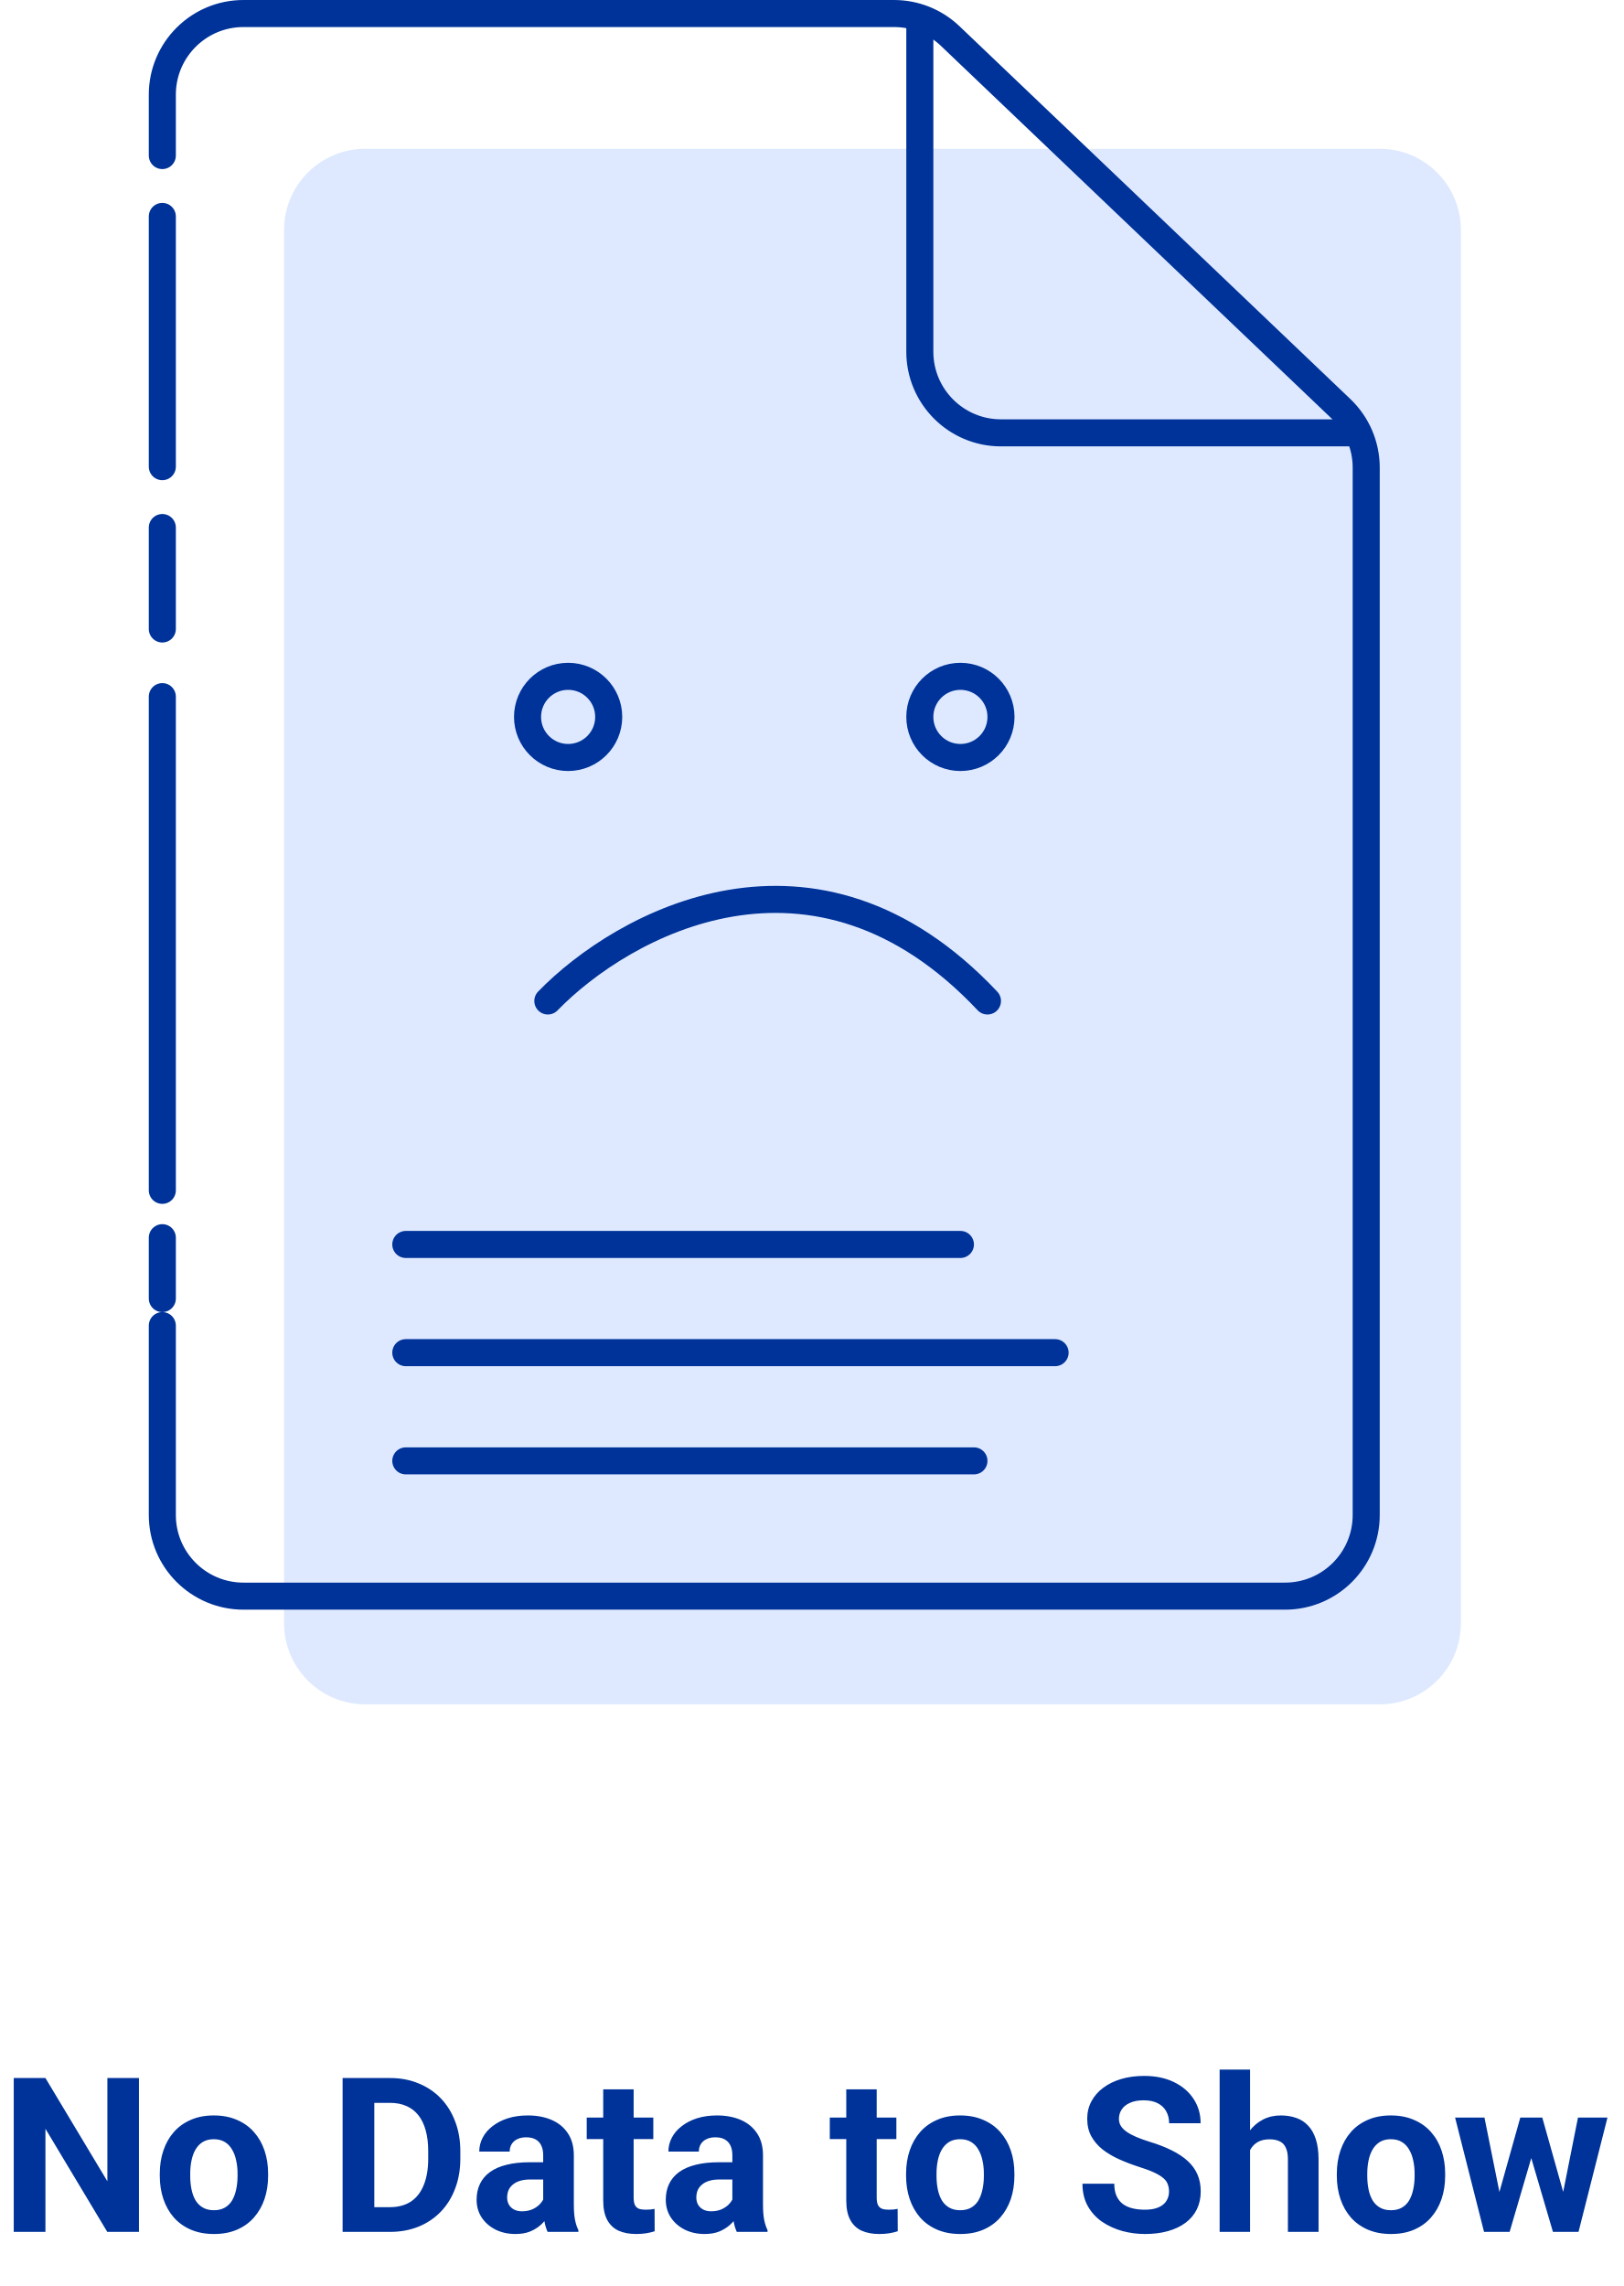
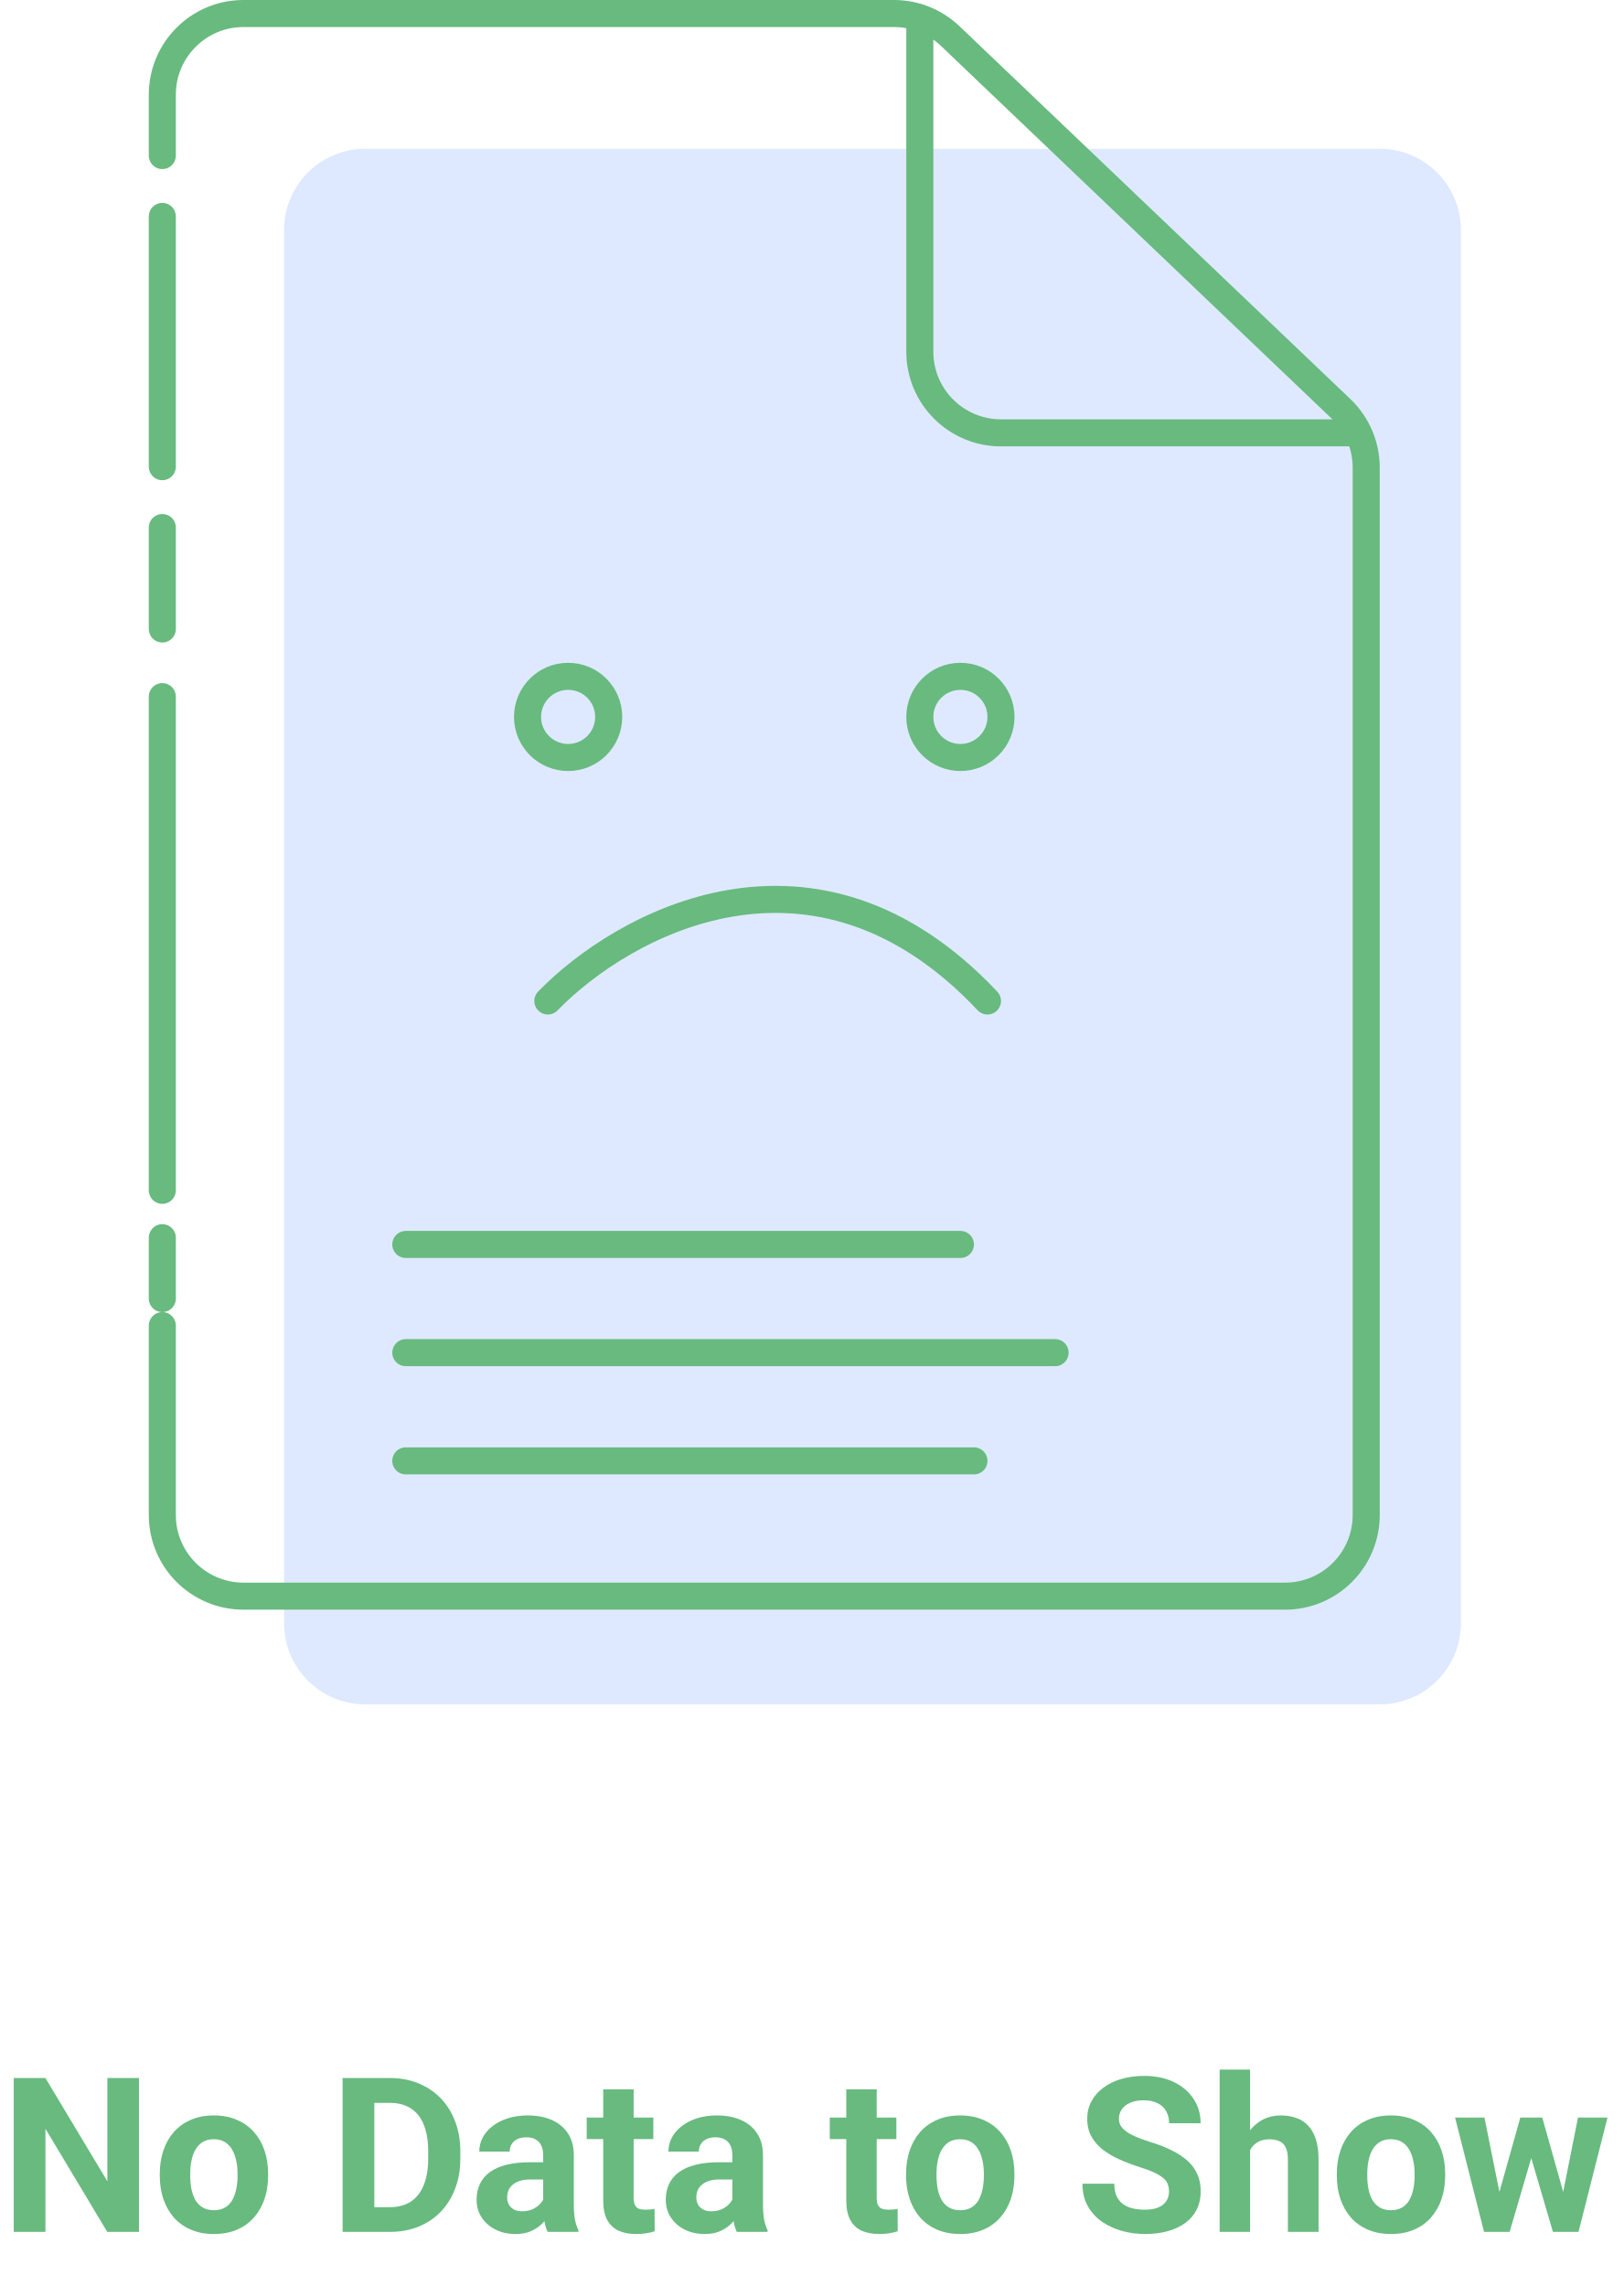
<svg xmlns="http://www.w3.org/2000/svg" width="120" height="169" viewBox="0 0 120 169" fill="none">
  <rect x="21" y="11" width="87" height="115" rx="6" fill="#DEE9FF" />
-   <path d="M68 1.5V26C68 29.314 70.686 32 74 32H100.38" stroke="#003399" stroke-width="2" stroke-linecap="round" stroke-linejoin="round" />
-   <path d="M12 11.5V7C12 3.686 14.686 1 18 1H66.097C67.64 1 69.123 1.594 70.239 2.658L99.141 30.227C100.328 31.359 101 32.928 101 34.569V112C101 115.314 98.314 118 95 118H18C14.686 118 12 115.314 12 112V98M12 16V34.5M12 39V46.5M12 51.5V88M12 91.5V96" stroke="#003399" stroke-width="2" stroke-linecap="round" stroke-linejoin="round" />
-   <path d="M40.5 74C46 68.333 60.2 60.4 73 74" stroke="#003399" stroke-width="2" stroke-linecap="round" stroke-linejoin="round" />
-   <circle cx="71" cy="53" r="3" stroke="#003399" stroke-width="2" stroke-linecap="round" stroke-linejoin="round" />
-   <circle cx="42" cy="53" r="3" stroke="#003399" stroke-width="2" stroke-linecap="round" stroke-linejoin="round" />
-   <line x1="30" y1="92" x2="71" y2="92" stroke="#003399" stroke-width="2" stroke-linecap="round" stroke-linejoin="round" />
-   <line x1="30" y1="108" x2="72" y2="108" stroke="#003399" stroke-width="2" stroke-linecap="round" stroke-linejoin="round" />
-   <line x1="30" y1="100" x2="78" y2="100" stroke="#003399" stroke-width="2" stroke-linecap="round" stroke-linejoin="round" />
-   <path d="M10.273 153.625V165H7.93L3.359 157.375V165H1.016V153.625H3.359L7.938 161.258V153.625H10.273ZM11.812 160.859V160.695C11.812 160.076 11.901 159.505 12.078 158.984C12.255 158.458 12.513 158.003 12.852 157.617C13.19 157.232 13.607 156.932 14.102 156.719C14.596 156.5 15.164 156.391 15.805 156.391C16.445 156.391 17.016 156.5 17.516 156.719C18.016 156.932 18.435 157.232 18.773 157.617C19.117 158.003 19.378 158.458 19.555 158.984C19.732 159.505 19.82 160.076 19.82 160.695V160.859C19.82 161.474 19.732 162.044 19.555 162.57C19.378 163.091 19.117 163.547 18.773 163.938C18.435 164.323 18.018 164.622 17.523 164.836C17.029 165.049 16.461 165.156 15.82 165.156C15.18 165.156 14.609 165.049 14.109 164.836C13.615 164.622 13.195 164.323 12.852 163.938C12.513 163.547 12.255 163.091 12.078 162.57C11.901 162.044 11.812 161.474 11.812 160.859ZM14.062 160.695V160.859C14.062 161.214 14.094 161.544 14.156 161.852C14.219 162.159 14.318 162.43 14.453 162.664C14.594 162.893 14.776 163.073 15 163.203C15.224 163.333 15.497 163.398 15.82 163.398C16.133 163.398 16.401 163.333 16.625 163.203C16.849 163.073 17.029 162.893 17.164 162.664C17.299 162.43 17.398 162.159 17.461 161.852C17.529 161.544 17.562 161.214 17.562 160.859V160.695C17.562 160.352 17.529 160.029 17.461 159.727C17.398 159.419 17.297 159.148 17.156 158.914C17.021 158.674 16.841 158.487 16.617 158.352C16.393 158.216 16.122 158.148 15.805 158.148C15.487 158.148 15.216 158.216 14.992 158.352C14.773 158.487 14.594 158.674 14.453 158.914C14.318 159.148 14.219 159.419 14.156 159.727C14.094 160.029 14.062 160.352 14.062 160.695ZM28.82 165H26.344L26.359 163.172H28.82C29.435 163.172 29.953 163.034 30.375 162.758C30.797 162.477 31.115 162.068 31.328 161.531C31.547 160.995 31.656 160.346 31.656 159.586V159.031C31.656 158.448 31.594 157.935 31.469 157.492C31.349 157.049 31.169 156.677 30.93 156.375C30.69 156.073 30.396 155.846 30.047 155.695C29.698 155.539 29.297 155.461 28.844 155.461H26.297V153.625H28.844C29.604 153.625 30.299 153.755 30.93 154.016C31.565 154.271 32.115 154.638 32.578 155.117C33.042 155.596 33.398 156.169 33.648 156.836C33.904 157.497 34.031 158.234 34.031 159.047V159.586C34.031 160.393 33.904 161.13 33.648 161.797C33.398 162.464 33.042 163.036 32.578 163.516C32.12 163.99 31.57 164.357 30.93 164.617C30.294 164.872 29.591 165 28.82 165ZM27.672 153.625V165H25.328V153.625H27.672ZM40.156 163.094V159.328C40.156 159.057 40.112 158.826 40.023 158.633C39.935 158.435 39.797 158.281 39.609 158.172C39.427 158.062 39.19 158.008 38.898 158.008C38.648 158.008 38.432 158.052 38.25 158.141C38.068 158.224 37.927 158.346 37.828 158.508C37.729 158.664 37.68 158.849 37.68 159.062H35.43C35.43 158.703 35.513 158.362 35.68 158.039C35.846 157.716 36.089 157.432 36.406 157.188C36.724 156.938 37.102 156.742 37.539 156.602C37.982 156.461 38.477 156.391 39.023 156.391C39.68 156.391 40.263 156.5 40.773 156.719C41.284 156.938 41.685 157.266 41.977 157.703C42.273 158.141 42.422 158.688 42.422 159.344V162.961C42.422 163.424 42.45 163.805 42.508 164.102C42.565 164.393 42.648 164.648 42.758 164.867V165H40.484C40.375 164.771 40.292 164.484 40.234 164.141C40.182 163.792 40.156 163.443 40.156 163.094ZM40.453 159.852L40.469 161.125H39.211C38.914 161.125 38.656 161.159 38.438 161.227C38.219 161.294 38.039 161.391 37.898 161.516C37.758 161.635 37.654 161.776 37.586 161.938C37.523 162.099 37.492 162.276 37.492 162.469C37.492 162.661 37.536 162.836 37.625 162.992C37.714 163.143 37.841 163.263 38.008 163.352C38.175 163.435 38.37 163.477 38.594 163.477C38.932 163.477 39.227 163.409 39.477 163.273C39.727 163.138 39.919 162.971 40.055 162.773C40.195 162.576 40.268 162.388 40.273 162.211L40.867 163.164C40.784 163.378 40.669 163.599 40.523 163.828C40.383 164.057 40.203 164.273 39.984 164.477C39.766 164.674 39.503 164.839 39.195 164.969C38.888 165.094 38.523 165.156 38.102 165.156C37.565 165.156 37.078 165.049 36.641 164.836C36.208 164.617 35.865 164.318 35.609 163.938C35.359 163.552 35.234 163.115 35.234 162.625C35.234 162.182 35.318 161.789 35.484 161.445C35.651 161.102 35.896 160.812 36.219 160.578C36.547 160.339 36.956 160.159 37.445 160.039C37.935 159.914 38.503 159.852 39.148 159.852H40.453ZM48.297 156.547V158.141H43.375V156.547H48.297ZM44.594 154.461H46.844V162.453C46.844 162.698 46.875 162.885 46.938 163.016C47.005 163.146 47.104 163.237 47.234 163.289C47.365 163.336 47.529 163.359 47.727 163.359C47.867 163.359 47.992 163.354 48.102 163.344C48.216 163.328 48.312 163.312 48.391 163.297L48.398 164.953C48.206 165.016 47.997 165.065 47.773 165.102C47.55 165.138 47.302 165.156 47.031 165.156C46.536 165.156 46.104 165.076 45.734 164.914C45.37 164.747 45.089 164.482 44.891 164.117C44.693 163.753 44.594 163.273 44.594 162.68V154.461ZM54.141 163.094V159.328C54.141 159.057 54.096 158.826 54.008 158.633C53.919 158.435 53.781 158.281 53.594 158.172C53.411 158.062 53.175 158.008 52.883 158.008C52.633 158.008 52.417 158.052 52.234 158.141C52.052 158.224 51.911 158.346 51.812 158.508C51.714 158.664 51.664 158.849 51.664 159.062H49.414C49.414 158.703 49.497 158.362 49.664 158.039C49.831 157.716 50.073 157.432 50.391 157.188C50.708 156.938 51.086 156.742 51.523 156.602C51.966 156.461 52.461 156.391 53.008 156.391C53.664 156.391 54.247 156.5 54.758 156.719C55.268 156.938 55.669 157.266 55.961 157.703C56.258 158.141 56.406 158.688 56.406 159.344V162.961C56.406 163.424 56.435 163.805 56.492 164.102C56.55 164.393 56.633 164.648 56.742 164.867V165H54.469C54.359 164.771 54.276 164.484 54.219 164.141C54.167 163.792 54.141 163.443 54.141 163.094ZM54.438 159.852L54.453 161.125H53.195C52.898 161.125 52.641 161.159 52.422 161.227C52.203 161.294 52.023 161.391 51.883 161.516C51.742 161.635 51.638 161.776 51.57 161.938C51.508 162.099 51.477 162.276 51.477 162.469C51.477 162.661 51.521 162.836 51.609 162.992C51.698 163.143 51.825 163.263 51.992 163.352C52.159 163.435 52.354 163.477 52.578 163.477C52.917 163.477 53.211 163.409 53.461 163.273C53.711 163.138 53.904 162.971 54.039 162.773C54.18 162.576 54.253 162.388 54.258 162.211L54.852 163.164C54.768 163.378 54.654 163.599 54.508 163.828C54.367 164.057 54.188 164.273 53.969 164.477C53.75 164.674 53.487 164.839 53.18 164.969C52.872 165.094 52.508 165.156 52.086 165.156C51.55 165.156 51.062 165.049 50.625 164.836C50.193 164.617 49.849 164.318 49.594 163.938C49.344 163.552 49.219 163.115 49.219 162.625C49.219 162.182 49.302 161.789 49.469 161.445C49.635 161.102 49.88 160.812 50.203 160.578C50.531 160.339 50.94 160.159 51.43 160.039C51.919 159.914 52.487 159.852 53.133 159.852H54.438ZM66.266 156.547V158.141H61.344V156.547H66.266ZM62.562 154.461H64.812V162.453C64.812 162.698 64.844 162.885 64.906 163.016C64.974 163.146 65.073 163.237 65.203 163.289C65.333 163.336 65.497 163.359 65.695 163.359C65.836 163.359 65.961 163.354 66.07 163.344C66.185 163.328 66.281 163.312 66.359 163.297L66.367 164.953C66.174 165.016 65.966 165.065 65.742 165.102C65.518 165.138 65.271 165.156 65 165.156C64.505 165.156 64.073 165.076 63.703 164.914C63.339 164.747 63.057 164.482 62.859 164.117C62.661 163.753 62.562 163.273 62.562 162.68V154.461ZM66.984 160.859V160.695C66.984 160.076 67.073 159.505 67.25 158.984C67.427 158.458 67.685 158.003 68.023 157.617C68.362 157.232 68.779 156.932 69.273 156.719C69.768 156.5 70.336 156.391 70.977 156.391C71.617 156.391 72.188 156.5 72.688 156.719C73.188 156.932 73.607 157.232 73.945 157.617C74.289 158.003 74.549 158.458 74.727 158.984C74.904 159.505 74.992 160.076 74.992 160.695V160.859C74.992 161.474 74.904 162.044 74.727 162.57C74.549 163.091 74.289 163.547 73.945 163.938C73.607 164.323 73.19 164.622 72.695 164.836C72.201 165.049 71.633 165.156 70.992 165.156C70.352 165.156 69.781 165.049 69.281 164.836C68.787 164.622 68.367 164.323 68.023 163.938C67.685 163.547 67.427 163.091 67.25 162.57C67.073 162.044 66.984 161.474 66.984 160.859ZM69.234 160.695V160.859C69.234 161.214 69.266 161.544 69.328 161.852C69.391 162.159 69.49 162.43 69.625 162.664C69.766 162.893 69.948 163.073 70.172 163.203C70.396 163.333 70.669 163.398 70.992 163.398C71.305 163.398 71.573 163.333 71.797 163.203C72.021 163.073 72.201 162.893 72.336 162.664C72.471 162.43 72.57 162.159 72.633 161.852C72.701 161.544 72.734 161.214 72.734 160.859V160.695C72.734 160.352 72.701 160.029 72.633 159.727C72.57 159.419 72.469 159.148 72.328 158.914C72.193 158.674 72.013 158.487 71.789 158.352C71.565 158.216 71.294 158.148 70.977 158.148C70.659 158.148 70.388 158.216 70.164 158.352C69.945 158.487 69.766 158.674 69.625 158.914C69.49 159.148 69.391 159.419 69.328 159.727C69.266 160.029 69.234 160.352 69.234 160.695ZM86.422 162.023C86.422 161.82 86.391 161.638 86.328 161.477C86.271 161.31 86.162 161.159 86 161.023C85.838 160.883 85.612 160.745 85.32 160.609C85.029 160.474 84.651 160.333 84.188 160.188C83.672 160.021 83.182 159.833 82.719 159.625C82.26 159.417 81.854 159.174 81.5 158.898C81.151 158.617 80.875 158.292 80.672 157.922C80.474 157.552 80.375 157.122 80.375 156.633C80.375 156.159 80.479 155.729 80.688 155.344C80.896 154.953 81.188 154.62 81.562 154.344C81.938 154.062 82.38 153.846 82.891 153.695C83.406 153.544 83.971 153.469 84.586 153.469C85.424 153.469 86.156 153.62 86.781 153.922C87.406 154.224 87.891 154.638 88.234 155.164C88.583 155.69 88.758 156.292 88.758 156.969H86.43C86.43 156.635 86.359 156.344 86.219 156.094C86.083 155.839 85.875 155.638 85.594 155.492C85.318 155.346 84.969 155.273 84.547 155.273C84.141 155.273 83.802 155.336 83.531 155.461C83.26 155.581 83.057 155.745 82.922 155.953C82.787 156.156 82.719 156.385 82.719 156.641C82.719 156.833 82.766 157.008 82.859 157.164C82.958 157.32 83.104 157.466 83.297 157.602C83.49 157.737 83.727 157.865 84.008 157.984C84.289 158.104 84.615 158.221 84.984 158.336C85.604 158.523 86.148 158.734 86.617 158.969C87.091 159.203 87.487 159.466 87.805 159.758C88.122 160.049 88.362 160.38 88.523 160.75C88.685 161.12 88.766 161.539 88.766 162.008C88.766 162.503 88.669 162.945 88.477 163.336C88.284 163.727 88.005 164.057 87.641 164.328C87.276 164.599 86.841 164.805 86.336 164.945C85.831 165.086 85.266 165.156 84.641 165.156C84.078 165.156 83.523 165.083 82.977 164.938C82.43 164.786 81.932 164.56 81.484 164.258C81.042 163.956 80.688 163.57 80.422 163.102C80.156 162.633 80.023 162.078 80.023 161.438H82.375C82.375 161.792 82.43 162.091 82.539 162.336C82.648 162.581 82.802 162.779 83 162.93C83.203 163.081 83.443 163.19 83.719 163.258C84 163.326 84.307 163.359 84.641 163.359C85.047 163.359 85.38 163.302 85.641 163.188C85.906 163.073 86.102 162.914 86.227 162.711C86.357 162.508 86.422 162.279 86.422 162.023ZM92.414 153V165H90.164V153H92.414ZM92.094 160.477H91.477C91.482 159.888 91.56 159.346 91.711 158.852C91.862 158.352 92.078 157.919 92.359 157.555C92.641 157.185 92.977 156.898 93.367 156.695C93.763 156.492 94.201 156.391 94.68 156.391C95.096 156.391 95.474 156.451 95.812 156.57C96.156 156.685 96.451 156.872 96.695 157.133C96.945 157.388 97.138 157.724 97.273 158.141C97.409 158.557 97.477 159.062 97.477 159.656V165H95.211V159.641C95.211 159.266 95.156 158.971 95.047 158.758C94.943 158.539 94.789 158.385 94.586 158.297C94.388 158.203 94.143 158.156 93.852 158.156C93.529 158.156 93.253 158.216 93.023 158.336C92.799 158.456 92.62 158.622 92.484 158.836C92.349 159.044 92.25 159.289 92.188 159.57C92.125 159.852 92.094 160.154 92.094 160.477ZM98.828 160.859V160.695C98.828 160.076 98.917 159.505 99.094 158.984C99.271 158.458 99.529 158.003 99.867 157.617C100.206 157.232 100.622 156.932 101.117 156.719C101.612 156.5 102.18 156.391 102.82 156.391C103.461 156.391 104.031 156.5 104.531 156.719C105.031 156.932 105.451 157.232 105.789 157.617C106.133 158.003 106.393 158.458 106.57 158.984C106.747 159.505 106.836 160.076 106.836 160.695V160.859C106.836 161.474 106.747 162.044 106.57 162.57C106.393 163.091 106.133 163.547 105.789 163.938C105.451 164.323 105.034 164.622 104.539 164.836C104.044 165.049 103.477 165.156 102.836 165.156C102.195 165.156 101.625 165.049 101.125 164.836C100.63 164.622 100.211 164.323 99.867 163.938C99.529 163.547 99.271 163.091 99.094 162.57C98.917 162.044 98.828 161.474 98.828 160.859ZM101.078 160.695V160.859C101.078 161.214 101.109 161.544 101.172 161.852C101.234 162.159 101.333 162.43 101.469 162.664C101.609 162.893 101.792 163.073 102.016 163.203C102.24 163.333 102.513 163.398 102.836 163.398C103.148 163.398 103.417 163.333 103.641 163.203C103.865 163.073 104.044 162.893 104.18 162.664C104.315 162.43 104.414 162.159 104.477 161.852C104.544 161.544 104.578 161.214 104.578 160.859V160.695C104.578 160.352 104.544 160.029 104.477 159.727C104.414 159.419 104.312 159.148 104.172 158.914C104.036 158.674 103.857 158.487 103.633 158.352C103.409 158.216 103.138 158.148 102.82 158.148C102.503 158.148 102.232 158.216 102.008 158.352C101.789 158.487 101.609 158.674 101.469 158.914C101.333 159.148 101.234 159.419 101.172 159.727C101.109 160.029 101.078 160.352 101.078 160.695ZM110.633 162.812L112.391 156.547H113.82L113.359 159.008L111.602 165H110.406L110.633 162.812ZM109.742 156.547L111 162.805L111.117 165H109.711L107.57 156.547H109.742ZM115.43 162.703L116.656 156.547H118.836L116.695 165H115.297L115.43 162.703ZM114.016 156.547L115.766 162.766L116.008 165H114.805L113.047 159.016L112.602 156.547H114.016Z" fill="#003399" />
+   <path d="M68 1.5V26C68 29.314 70.686 32 74 32H100.38" stroke="#68BA7F" stroke-width="2" stroke-linecap="round" stroke-linejoin="round" />
+   <path d="M12 11.5V7C12 3.686 14.686 1 18 1H66.097C67.64 1 69.123 1.594 70.239 2.658L99.141 30.227C100.328 31.359 101 32.928 101 34.569V112C101 115.314 98.314 118 95 118H18C14.686 118 12 115.314 12 112V98M12 16V34.5M12 39V46.5M12 51.5V88M12 91.5V96" stroke="#68BA7F" stroke-width="2" stroke-linecap="round" stroke-linejoin="round" />
+   <path d="M40.5 74C46 68.333 60.2 60.4 73 74" stroke="#68BA7F" stroke-width="2" stroke-linecap="round" stroke-linejoin="round" />
+   <circle cx="71" cy="53" r="3" stroke="#68BA7F" stroke-width="2" stroke-linecap="round" stroke-linejoin="round" />
+   <circle cx="42" cy="53" r="3" stroke="#68BA7F" stroke-width="2" stroke-linecap="round" stroke-linejoin="round" />
+   <line x1="30" y1="92" x2="71" y2="92" stroke="#68BA7F" stroke-width="2" stroke-linecap="round" stroke-linejoin="round" />
+   <line x1="30" y1="108" x2="72" y2="108" stroke="#68BA7F" stroke-width="2" stroke-linecap="round" stroke-linejoin="round" />
+   <line x1="30" y1="100" x2="78" y2="100" stroke="#68BA7F" stroke-width="2" stroke-linecap="round" stroke-linejoin="round" />
+   <path d="M10.273 153.625V165H7.93L3.359 157.375V165H1.016V153.625H3.359L7.938 161.258V153.625H10.273ZM11.812 160.859V160.695C11.812 160.076 11.901 159.505 12.078 158.984C12.255 158.458 12.513 158.003 12.852 157.617C13.19 157.232 13.607 156.932 14.102 156.719C14.596 156.5 15.164 156.391 15.805 156.391C16.445 156.391 17.016 156.5 17.516 156.719C18.016 156.932 18.435 157.232 18.773 157.617C19.117 158.003 19.378 158.458 19.555 158.984C19.732 159.505 19.82 160.076 19.82 160.695V160.859C19.82 161.474 19.732 162.044 19.555 162.57C19.378 163.091 19.117 163.547 18.773 163.938C18.435 164.323 18.018 164.622 17.523 164.836C17.029 165.049 16.461 165.156 15.82 165.156C15.18 165.156 14.609 165.049 14.109 164.836C13.615 164.622 13.195 164.323 12.852 163.938C12.513 163.547 12.255 163.091 12.078 162.57C11.901 162.044 11.812 161.474 11.812 160.859ZM14.062 160.695V160.859C14.062 161.214 14.094 161.544 14.156 161.852C14.219 162.159 14.318 162.43 14.453 162.664C14.594 162.893 14.776 163.073 15 163.203C15.224 163.333 15.497 163.398 15.82 163.398C16.133 163.398 16.401 163.333 16.625 163.203C16.849 163.073 17.029 162.893 17.164 162.664C17.299 162.43 17.398 162.159 17.461 161.852C17.529 161.544 17.562 161.214 17.562 160.859V160.695C17.562 160.352 17.529 160.029 17.461 159.727C17.398 159.419 17.297 159.148 17.156 158.914C17.021 158.674 16.841 158.487 16.617 158.352C16.393 158.216 16.122 158.148 15.805 158.148C15.487 158.148 15.216 158.216 14.992 158.352C14.773 158.487 14.594 158.674 14.453 158.914C14.318 159.148 14.219 159.419 14.156 159.727C14.094 160.029 14.062 160.352 14.062 160.695ZM28.82 165H26.344L26.359 163.172H28.82C29.435 163.172 29.953 163.034 30.375 162.758C30.797 162.477 31.115 162.068 31.328 161.531C31.547 160.995 31.656 160.346 31.656 159.586V159.031C31.656 158.448 31.594 157.935 31.469 157.492C31.349 157.049 31.169 156.677 30.93 156.375C30.69 156.073 30.396 155.846 30.047 155.695C29.698 155.539 29.297 155.461 28.844 155.461H26.297V153.625H28.844C29.604 153.625 30.299 153.755 30.93 154.016C31.565 154.271 32.115 154.638 32.578 155.117C33.042 155.596 33.398 156.169 33.648 156.836C33.904 157.497 34.031 158.234 34.031 159.047V159.586C34.031 160.393 33.904 161.13 33.648 161.797C33.398 162.464 33.042 163.036 32.578 163.516C32.12 163.99 31.57 164.357 30.93 164.617C30.294 164.872 29.591 165 28.82 165ZM27.672 153.625V165H25.328V153.625H27.672ZM40.156 163.094V159.328C40.156 159.057 40.112 158.826 40.023 158.633C39.935 158.435 39.797 158.281 39.609 158.172C39.427 158.062 39.19 158.008 38.898 158.008C38.648 158.008 38.432 158.052 38.25 158.141C38.068 158.224 37.927 158.346 37.828 158.508C37.729 158.664 37.68 158.849 37.68 159.062H35.43C35.43 158.703 35.513 158.362 35.68 158.039C35.846 157.716 36.089 157.432 36.406 157.188C36.724 156.938 37.102 156.742 37.539 156.602C37.982 156.461 38.477 156.391 39.023 156.391C39.68 156.391 40.263 156.5 40.773 156.719C41.284 156.938 41.685 157.266 41.977 157.703C42.273 158.141 42.422 158.688 42.422 159.344V162.961C42.422 163.424 42.45 163.805 42.508 164.102C42.565 164.393 42.648 164.648 42.758 164.867V165H40.484C40.375 164.771 40.292 164.484 40.234 164.141C40.182 163.792 40.156 163.443 40.156 163.094ZM40.453 159.852L40.469 161.125H39.211C38.914 161.125 38.656 161.159 38.438 161.227C38.219 161.294 38.039 161.391 37.898 161.516C37.758 161.635 37.654 161.776 37.586 161.938C37.523 162.099 37.492 162.276 37.492 162.469C37.492 162.661 37.536 162.836 37.625 162.992C37.714 163.143 37.841 163.263 38.008 163.352C38.175 163.435 38.37 163.477 38.594 163.477C38.932 163.477 39.227 163.409 39.477 163.273C39.727 163.138 39.919 162.971 40.055 162.773C40.195 162.576 40.268 162.388 40.273 162.211L40.867 163.164C40.784 163.378 40.669 163.599 40.523 163.828C40.383 164.057 40.203 164.273 39.984 164.477C39.766 164.674 39.503 164.839 39.195 164.969C38.888 165.094 38.523 165.156 38.102 165.156C37.565 165.156 37.078 165.049 36.641 164.836C36.208 164.617 35.865 164.318 35.609 163.938C35.359 163.552 35.234 163.115 35.234 162.625C35.234 162.182 35.318 161.789 35.484 161.445C35.651 161.102 35.896 160.812 36.219 160.578C36.547 160.339 36.956 160.159 37.445 160.039C37.935 159.914 38.503 159.852 39.148 159.852H40.453ZM48.297 156.547V158.141H43.375V156.547H48.297ZM44.594 154.461H46.844V162.453C46.844 162.698 46.875 162.885 46.938 163.016C47.005 163.146 47.104 163.237 47.234 163.289C47.365 163.336 47.529 163.359 47.727 163.359C47.867 163.359 47.992 163.354 48.102 163.344C48.216 163.328 48.312 163.312 48.391 163.297L48.398 164.953C48.206 165.016 47.997 165.065 47.773 165.102C47.55 165.138 47.302 165.156 47.031 165.156C46.536 165.156 46.104 165.076 45.734 164.914C45.37 164.747 45.089 164.482 44.891 164.117C44.693 163.753 44.594 163.273 44.594 162.68V154.461ZM54.141 163.094V159.328C54.141 159.057 54.096 158.826 54.008 158.633C53.919 158.435 53.781 158.281 53.594 158.172C53.411 158.062 53.175 158.008 52.883 158.008C52.633 158.008 52.417 158.052 52.234 158.141C52.052 158.224 51.911 158.346 51.812 158.508C51.714 158.664 51.664 158.849 51.664 159.062H49.414C49.414 158.703 49.497 158.362 49.664 158.039C49.831 157.716 50.073 157.432 50.391 157.188C50.708 156.938 51.086 156.742 51.523 156.602C51.966 156.461 52.461 156.391 53.008 156.391C53.664 156.391 54.247 156.5 54.758 156.719C55.268 156.938 55.669 157.266 55.961 157.703C56.258 158.141 56.406 158.688 56.406 159.344V162.961C56.406 163.424 56.435 163.805 56.492 164.102C56.55 164.393 56.633 164.648 56.742 164.867V165H54.469C54.359 164.771 54.276 164.484 54.219 164.141C54.167 163.792 54.141 163.443 54.141 163.094ZM54.438 159.852L54.453 161.125H53.195C52.898 161.125 52.641 161.159 52.422 161.227C52.203 161.294 52.023 161.391 51.883 161.516C51.742 161.635 51.638 161.776 51.57 161.938C51.508 162.099 51.477 162.276 51.477 162.469C51.477 162.661 51.521 162.836 51.609 162.992C51.698 163.143 51.825 163.263 51.992 163.352C52.159 163.435 52.354 163.477 52.578 163.477C52.917 163.477 53.211 163.409 53.461 163.273C53.711 163.138 53.904 162.971 54.039 162.773C54.18 162.576 54.253 162.388 54.258 162.211L54.852 163.164C54.768 163.378 54.654 163.599 54.508 163.828C54.367 164.057 54.188 164.273 53.969 164.477C53.75 164.674 53.487 164.839 53.18 164.969C52.872 165.094 52.508 165.156 52.086 165.156C51.55 165.156 51.062 165.049 50.625 164.836C50.193 164.617 49.849 164.318 49.594 163.938C49.344 163.552 49.219 163.115 49.219 162.625C49.219 162.182 49.302 161.789 49.469 161.445C49.635 161.102 49.88 160.812 50.203 160.578C50.531 160.339 50.94 160.159 51.43 160.039C51.919 159.914 52.487 159.852 53.133 159.852H54.438ZM66.266 156.547V158.141H61.344V156.547H66.266ZM62.562 154.461H64.812V162.453C64.812 162.698 64.844 162.885 64.906 163.016C64.974 163.146 65.073 163.237 65.203 163.289C65.333 163.336 65.497 163.359 65.695 163.359C65.836 163.359 65.961 163.354 66.07 163.344C66.185 163.328 66.281 163.312 66.359 163.297L66.367 164.953C66.174 165.016 65.966 165.065 65.742 165.102C65.518 165.138 65.271 165.156 65 165.156C64.505 165.156 64.073 165.076 63.703 164.914C63.339 164.747 63.057 164.482 62.859 164.117C62.661 163.753 62.562 163.273 62.562 162.68V154.461ZM66.984 160.859V160.695C66.984 160.076 67.073 159.505 67.25 158.984C67.427 158.458 67.685 158.003 68.023 157.617C68.362 157.232 68.779 156.932 69.273 156.719C69.768 156.5 70.336 156.391 70.977 156.391C71.617 156.391 72.188 156.5 72.688 156.719C73.188 156.932 73.607 157.232 73.945 157.617C74.289 158.003 74.549 158.458 74.727 158.984C74.904 159.505 74.992 160.076 74.992 160.695V160.859C74.992 161.474 74.904 162.044 74.727 162.57C74.549 163.091 74.289 163.547 73.945 163.938C73.607 164.323 73.19 164.622 72.695 164.836C72.201 165.049 71.633 165.156 70.992 165.156C70.352 165.156 69.781 165.049 69.281 164.836C68.787 164.622 68.367 164.323 68.023 163.938C67.685 163.547 67.427 163.091 67.25 162.57C67.073 162.044 66.984 161.474 66.984 160.859ZM69.234 160.695V160.859C69.234 161.214 69.266 161.544 69.328 161.852C69.391 162.159 69.49 162.43 69.625 162.664C69.766 162.893 69.948 163.073 70.172 163.203C70.396 163.333 70.669 163.398 70.992 163.398C71.305 163.398 71.573 163.333 71.797 163.203C72.021 163.073 72.201 162.893 72.336 162.664C72.471 162.43 72.57 162.159 72.633 161.852C72.701 161.544 72.734 161.214 72.734 160.859V160.695C72.734 160.352 72.701 160.029 72.633 159.727C72.57 159.419 72.469 159.148 72.328 158.914C72.193 158.674 72.013 158.487 71.789 158.352C71.565 158.216 71.294 158.148 70.977 158.148C70.659 158.148 70.388 158.216 70.164 158.352C69.945 158.487 69.766 158.674 69.625 158.914C69.49 159.148 69.391 159.419 69.328 159.727C69.266 160.029 69.234 160.352 69.234 160.695ZM86.422 162.023C86.422 161.82 86.391 161.638 86.328 161.477C86.271 161.31 86.162 161.159 86 161.023C85.838 160.883 85.612 160.745 85.32 160.609C85.029 160.474 84.651 160.333 84.188 160.188C83.672 160.021 83.182 159.833 82.719 159.625C82.26 159.417 81.854 159.174 81.5 158.898C81.151 158.617 80.875 158.292 80.672 157.922C80.474 157.552 80.375 157.122 80.375 156.633C80.375 156.159 80.479 155.729 80.688 155.344C80.896 154.953 81.188 154.62 81.562 154.344C81.938 154.062 82.38 153.846 82.891 153.695C83.406 153.544 83.971 153.469 84.586 153.469C85.424 153.469 86.156 153.62 86.781 153.922C87.406 154.224 87.891 154.638 88.234 155.164C88.583 155.69 88.758 156.292 88.758 156.969H86.43C86.43 156.635 86.359 156.344 86.219 156.094C86.083 155.839 85.875 155.638 85.594 155.492C85.318 155.346 84.969 155.273 84.547 155.273C84.141 155.273 83.802 155.336 83.531 155.461C83.26 155.581 83.057 155.745 82.922 155.953C82.787 156.156 82.719 156.385 82.719 156.641C82.719 156.833 82.766 157.008 82.859 157.164C82.958 157.32 83.104 157.466 83.297 157.602C83.49 157.737 83.727 157.865 84.008 157.984C84.289 158.104 84.615 158.221 84.984 158.336C85.604 158.523 86.148 158.734 86.617 158.969C87.091 159.203 87.487 159.466 87.805 159.758C88.122 160.049 88.362 160.38 88.523 160.75C88.685 161.12 88.766 161.539 88.766 162.008C88.766 162.503 88.669 162.945 88.477 163.336C88.284 163.727 88.005 164.057 87.641 164.328C87.276 164.599 86.841 164.805 86.336 164.945C85.831 165.086 85.266 165.156 84.641 165.156C84.078 165.156 83.523 165.083 82.977 164.938C82.43 164.786 81.932 164.56 81.484 164.258C81.042 163.956 80.688 163.57 80.422 163.102C80.156 162.633 80.023 162.078 80.023 161.438H82.375C82.375 161.792 82.43 162.091 82.539 162.336C82.648 162.581 82.802 162.779 83 162.93C83.203 163.081 83.443 163.19 83.719 163.258C84 163.326 84.307 163.359 84.641 163.359C85.047 163.359 85.38 163.302 85.641 163.188C85.906 163.073 86.102 162.914 86.227 162.711C86.357 162.508 86.422 162.279 86.422 162.023ZM92.414 153V165H90.164V153H92.414ZM92.094 160.477H91.477C91.482 159.888 91.56 159.346 91.711 158.852C91.862 158.352 92.078 157.919 92.359 157.555C92.641 157.185 92.977 156.898 93.367 156.695C93.763 156.492 94.201 156.391 94.68 156.391C95.096 156.391 95.474 156.451 95.812 156.57C96.156 156.685 96.451 156.872 96.695 157.133C96.945 157.388 97.138 157.724 97.273 158.141C97.409 158.557 97.477 159.062 97.477 159.656V165H95.211V159.641C95.211 159.266 95.156 158.971 95.047 158.758C94.943 158.539 94.789 158.385 94.586 158.297C94.388 158.203 94.143 158.156 93.852 158.156C93.529 158.156 93.253 158.216 93.023 158.336C92.799 158.456 92.62 158.622 92.484 158.836C92.349 159.044 92.25 159.289 92.188 159.57C92.125 159.852 92.094 160.154 92.094 160.477ZM98.828 160.859V160.695C98.828 160.076 98.917 159.505 99.094 158.984C99.271 158.458 99.529 158.003 99.867 157.617C100.206 157.232 100.622 156.932 101.117 156.719C101.612 156.5 102.18 156.391 102.82 156.391C103.461 156.391 104.031 156.5 104.531 156.719C105.031 156.932 105.451 157.232 105.789 157.617C106.133 158.003 106.393 158.458 106.57 158.984C106.747 159.505 106.836 160.076 106.836 160.695V160.859C106.836 161.474 106.747 162.044 106.57 162.57C106.393 163.091 106.133 163.547 105.789 163.938C105.451 164.323 105.034 164.622 104.539 164.836C104.044 165.049 103.477 165.156 102.836 165.156C102.195 165.156 101.625 165.049 101.125 164.836C100.63 164.622 100.211 164.323 99.867 163.938C99.529 163.547 99.271 163.091 99.094 162.57C98.917 162.044 98.828 161.474 98.828 160.859ZM101.078 160.695V160.859C101.078 161.214 101.109 161.544 101.172 161.852C101.234 162.159 101.333 162.43 101.469 162.664C101.609 162.893 101.792 163.073 102.016 163.203C102.24 163.333 102.513 163.398 102.836 163.398C103.148 163.398 103.417 163.333 103.641 163.203C103.865 163.073 104.044 162.893 104.18 162.664C104.315 162.43 104.414 162.159 104.477 161.852C104.544 161.544 104.578 161.214 104.578 160.859V160.695C104.578 160.352 104.544 160.029 104.477 159.727C104.414 159.419 104.312 159.148 104.172 158.914C104.036 158.674 103.857 158.487 103.633 158.352C103.409 158.216 103.138 158.148 102.82 158.148C102.503 158.148 102.232 158.216 102.008 158.352C101.789 158.487 101.609 158.674 101.469 158.914C101.333 159.148 101.234 159.419 101.172 159.727C101.109 160.029 101.078 160.352 101.078 160.695ZM110.633 162.812L112.391 156.547H113.82L113.359 159.008L111.602 165H110.406L110.633 162.812ZM109.742 156.547L111 162.805L111.117 165H109.711L107.57 156.547H109.742ZM115.43 162.703L116.656 156.547H118.836L116.695 165H115.297L115.43 162.703ZM114.016 156.547L115.766 162.766L116.008 165H114.805L113.047 159.016L112.602 156.547H114.016Z" fill="#68BA7F" />
</svg>
